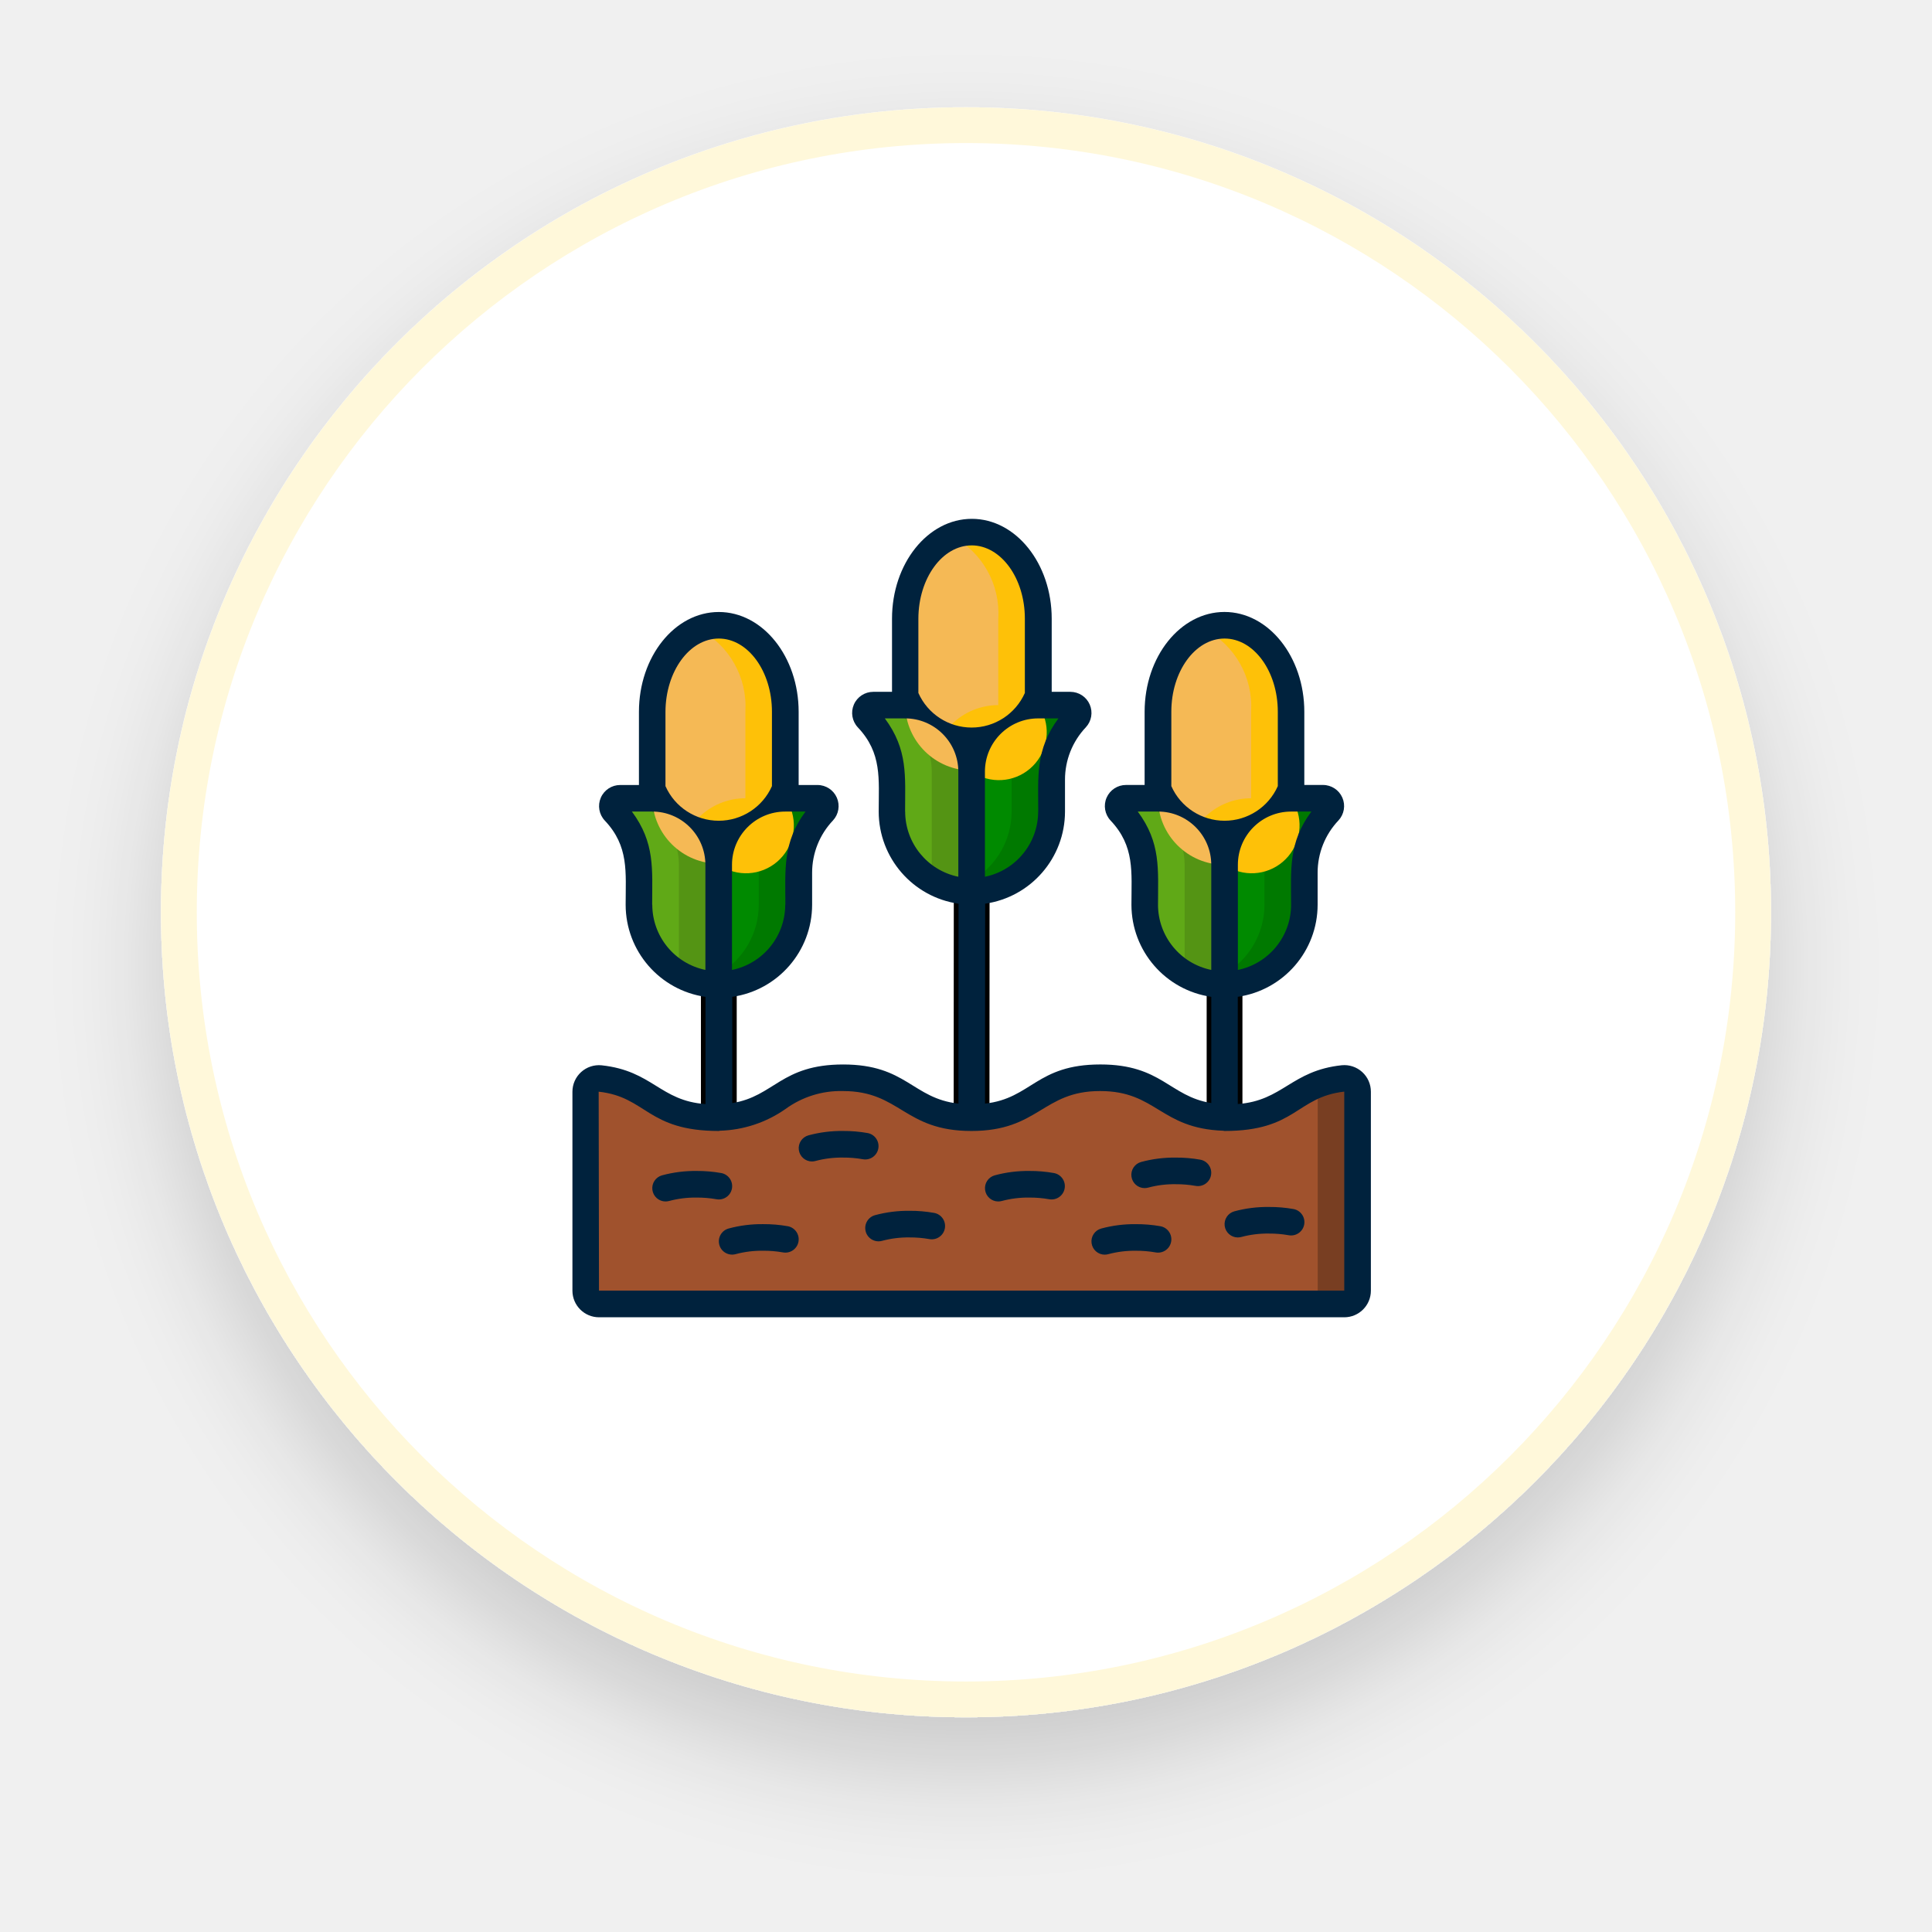
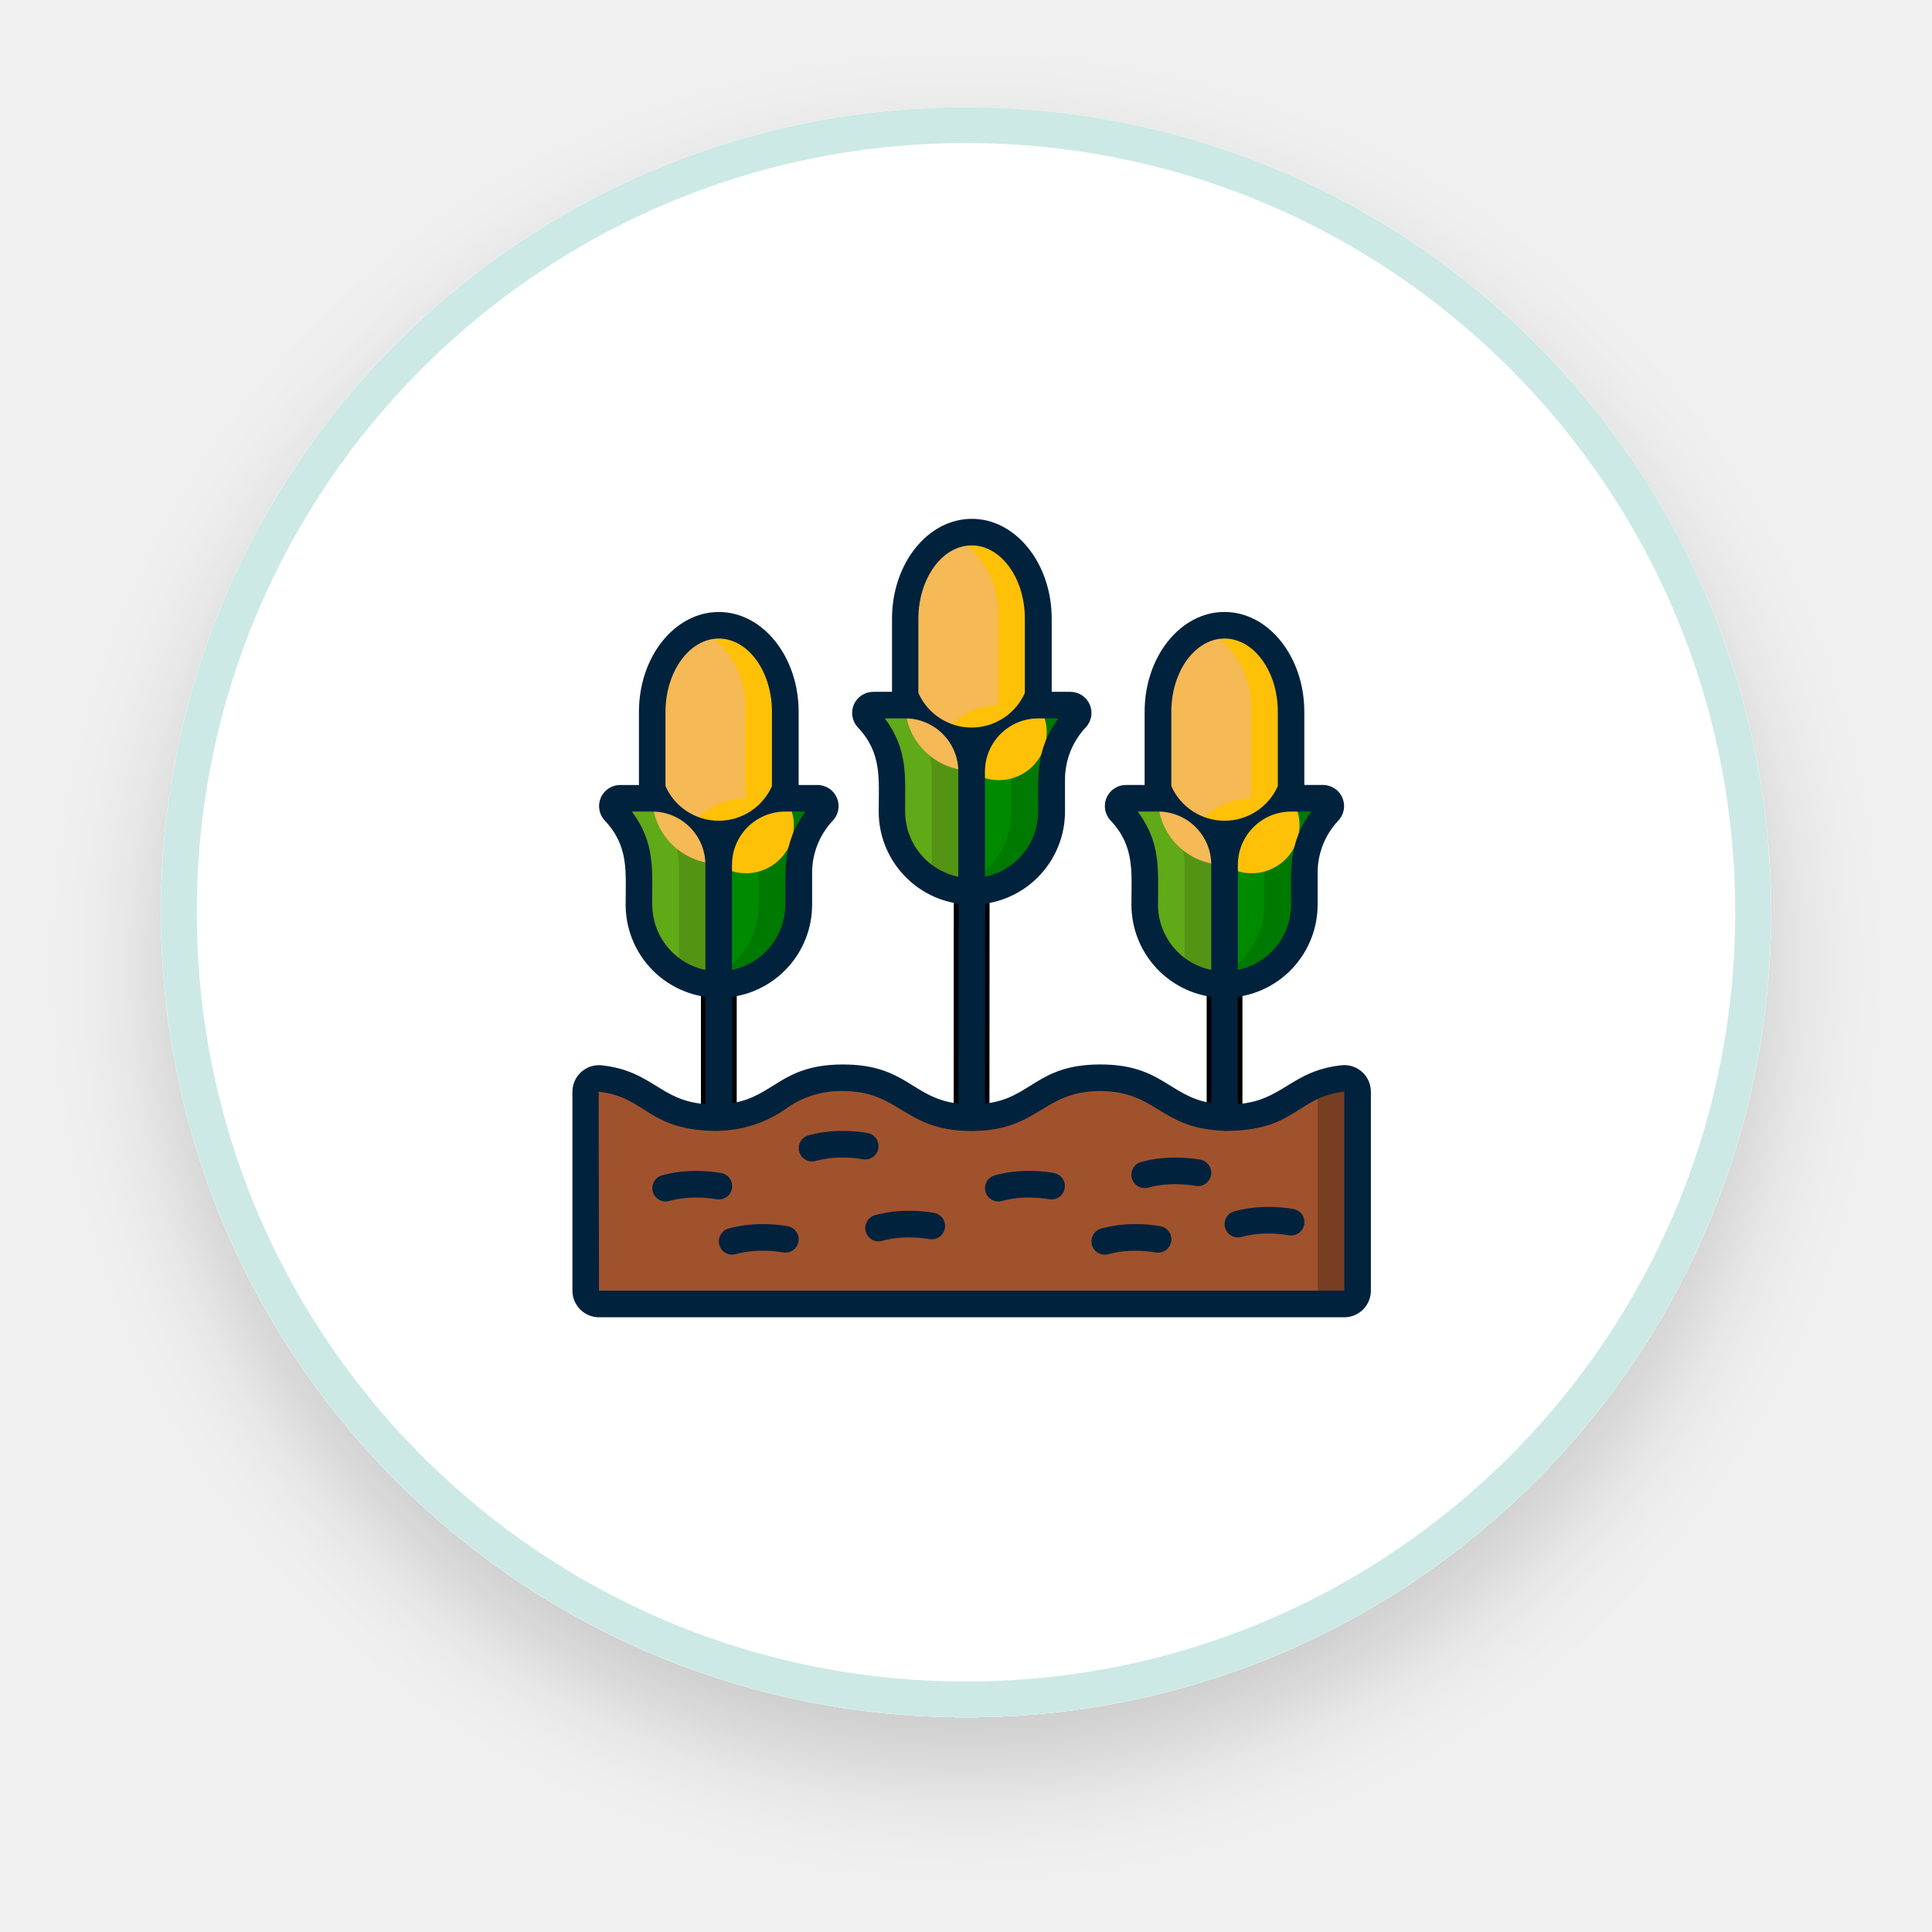
<svg xmlns="http://www.w3.org/2000/svg" width="108" height="108" viewBox="0 0 108 108">
  <defs>
    <filter id="Elipse_5700" x="0" y="0" width="108" height="108" filterUnits="userSpaceOnUse">
      <feOffset dy="3" input="SourceAlpha" />
      <feGaussianBlur stdDeviation="3" result="blur" />
      <feFlood flood-opacity="0.161" />
      <feComposite operator="in" in2="blur" />
      <feComposite in="SourceGraphic" />
    </filter>
  </defs>
  <g id="Grupo_1008768" data-name="Grupo 1008768" transform="translate(-591 -2069.893)">
    <g transform="matrix(1, 0, 0, 1, 591, 2069.89)" filter="url(#Elipse_5700)">
-       <g id="Elipse_5700-2" data-name="Elipse 5700" transform="translate(9 6)" fill="#fff" stroke="#fff8da" stroke-width="2">
+       <g id="Elipse_5700-2" data-name="Elipse 5700" transform="translate(9 6)" fill="#fff" stroke="#cce9e5" stroke-width="2">
        <circle cx="45" cy="45" r="45" stroke="none" />
        <circle cx="45" cy="45" r="44" fill="none" />
      </g>
    </g>
    <g id="Page-1" transform="translate(623 2098.893)">
      <g id="Grupo_16784" data-name="Grupo 16784" transform="translate(0 0)">
        <path id="Shape" d="M1375.793,702.948v11.119a.744.744,0,0,1-.744.744h-41.661a.744.744,0,0,1-.743-.744V702.948a.739.739,0,0,1,.805-.744c2.811.307,3.078,2.192,6.381,2.192,3.594,0,3.594-2.232,7.194-2.232s3.593,2.232,7.186,2.232,3.6-2.232,7.194-2.232S1365,704.4,1368.6,704.4c3.3,0,3.571-1.886,6.388-2.19a.739.739,0,0,1,.805.742Z" transform="translate(-1331.901 -670.918)" fill="sienna" />
        <path id="Trazado_26245" data-name="Trazado 26245" d="M1399.059,702.228a5.34,5.34,0,0,0-1.526.388.734.734,0,0,1,.1.355V714.09a.744.744,0,0,1-.744.744h2.232a.744.744,0,0,0,.744-.744V702.97a.739.739,0,0,0-.805-.742Z" transform="translate(-1355.972 -670.941)" fill="#783e22" />
        <path id="Trazado_26246" data-name="Trazado 26246" d="M1344.542,701.275v-7.439" transform="translate(-1336.359 -667.798)" fill="none" stroke="#000" stroke-linejoin="round" stroke-width="2" />
        <path id="Trazado_26247" data-name="Trazado 26247" d="M1350.374,677.909a5.017,5.017,0,0,0-1.369,3.444v1.778a4.471,4.471,0,0,1-4.464,4.464v-6.7a3.719,3.719,0,0,1,3.719-3.719h1.793a.434.434,0,0,1,.32.729Z" transform="translate(-1336.359 -661.557)" fill="#008a00" />
        <path id="Trazado_26248" data-name="Trazado 26248" d="M1350.055,677.18h-1.793c-.1,0-.19.021-.287.029a.432.432,0,0,1,.168.7,5.017,5.017,0,0,0-1.369,3.444v1.778a4.463,4.463,0,0,1-2.232,3.862v.6a4.471,4.471,0,0,0,4.464-4.464v-1.778a5.017,5.017,0,0,1,1.369-3.444.434.434,0,0,0-.32-.729Z" transform="translate(-1336.359 -661.557)" fill="#007900" />
        <path id="Trazado_26249" data-name="Trazado 26249" d="M1340.978,680.9v6.7a4.471,4.471,0,0,1-4.464-4.464v-1.778a5.014,5.014,0,0,0-1.369-3.444.434.434,0,0,1,.32-.729h1.793a3.72,3.72,0,0,1,3.72,3.719Z" transform="translate(-1332.794 -661.557)" fill="#60a917" />
        <path id="Trazado_26250" data-name="Trazado 26250" d="M1337.43,677.18h-1.793a.435.435,0,0,0-.149.029,3.71,3.71,0,0,1,3.43,3.691v6.094a4.427,4.427,0,0,0,2.232.6v-6.7A3.72,3.72,0,0,0,1337.43,677.18Z" transform="translate(-1332.966 -661.557)" fill="#549414" />
        <path id="Trazado_26251" data-name="Trazado 26251" d="M1372.979,669.581a5.015,5.015,0,0,0-1.369,3.444V674.8a4.471,4.471,0,0,1-4.464,4.464v-6.7a3.72,3.72,0,0,1,3.72-3.719h1.793a.434.434,0,0,1,.32.729Z" transform="translate(-1344.828 -658.437)" fill="#008a00" />
        <path id="Trazado_26252" data-name="Trazado 26252" d="M1372.659,668.852h-1.793c-.1,0-.191.021-.287.029a.433.433,0,0,1,.168.7,5.011,5.011,0,0,0-1.369,3.444V674.8a4.465,4.465,0,0,1-2.232,3.862v.6a4.471,4.471,0,0,0,4.464-4.464v-1.778a5.015,5.015,0,0,1,1.369-3.444.434.434,0,0,0-.32-.729Z" transform="translate(-1344.828 -658.437)" fill="#007900" />
        <path id="Trazado_26253" data-name="Trazado 26253" d="M1363.582,672.571v6.7a4.471,4.471,0,0,1-4.463-4.464v-1.778a5.017,5.017,0,0,0-1.369-3.444.434.434,0,0,1,.32-.729h1.793A3.719,3.719,0,0,1,1363.582,672.571Z" transform="translate(-1341.264 -658.437)" fill="#60a917" />
        <path id="Trazado_26254" data-name="Trazado 26254" d="M1360.035,668.852h-1.793a.428.428,0,0,0-.149.029,3.71,3.71,0,0,1,3.429,3.691v6.094a4.429,4.429,0,0,0,2.232.6v-6.7A3.719,3.719,0,0,0,1360.035,668.852Z" transform="translate(-1341.436 -658.437)" fill="#549414" />
        <path id="Trazado_26255" data-name="Trazado 26255" d="M1395.583,677.909a5.017,5.017,0,0,0-1.369,3.444v1.778a4.471,4.471,0,0,1-4.464,4.464v-6.7a3.719,3.719,0,0,1,3.72-3.719h1.793a.433.433,0,0,1,.32.729Z" transform="translate(-1353.297 -661.557)" fill="#008a00" />
        <path id="Trazado_26256" data-name="Trazado 26256" d="M1395.264,677.18h-1.793c-.1,0-.191.021-.288.029a.432.432,0,0,1,.168.7,5.017,5.017,0,0,0-1.369,3.444v1.778a4.463,4.463,0,0,1-2.232,3.862v.6a4.471,4.471,0,0,0,4.464-4.464v-1.778a5.017,5.017,0,0,1,1.369-3.444.433.433,0,0,0-.32-.729Z" transform="translate(-1353.297 -661.557)" fill="#007900" />
        <path id="Trazado_26257" data-name="Trazado 26257" d="M1386.186,680.9v6.7a4.47,4.47,0,0,1-4.463-4.464v-1.778a5.017,5.017,0,0,0-1.369-3.444.434.434,0,0,1,.32-.729h1.793a3.719,3.719,0,0,1,3.72,3.719Z" transform="translate(-1349.733 -661.557)" fill="#60a917" />
        <path id="Trazado_26258" data-name="Trazado 26258" d="M1382.639,677.18h-1.793a.435.435,0,0,0-.149.029,3.71,3.71,0,0,1,3.43,3.691v6.094a4.428,4.428,0,0,0,2.232.6v-6.7A3.72,3.72,0,0,0,1382.639,677.18Z" transform="translate(-1349.905 -661.557)" fill="#549414" />
        <path id="Trazado_26259" data-name="Trazado 26259" d="M1346.032,666.549v4.836a3.72,3.72,0,0,1-7.439,0v-4.836c0-2.671,1.667-4.836,3.72-4.836S1346.032,663.878,1346.032,666.549Z" transform="translate(-1334.13 -655.762)" fill="#f5b955" />
        <path id="Trazado_26260" data-name="Trazado 26260" d="M1343.873,661.713a2.946,2.946,0,0,0-1.116.223,4.868,4.868,0,0,1,2.6,4.613v4.836a3.7,3.7,0,0,0-2.6,1.068,2.674,2.674,0,1,0,4.836-1.068v-4.836C1347.593,663.878,1345.926,661.713,1343.873,661.713Z" transform="translate(-1335.69 -655.762)" fill="#fec108" />
        <path id="Trazado_26261" data-name="Trazado 26261" d="M1367.134,698.155l.007-12.647" transform="translate(-1344.823 -664.677)" fill="none" stroke="#000" stroke-linejoin="round" stroke-width="2" />
        <path id="Trazado_26262" data-name="Trazado 26262" d="M1389.751,701.275v-7.439" transform="translate(-1353.298 -667.798)" fill="none" stroke="#000" stroke-linejoin="round" stroke-width="2" />
        <path id="Trazado_26263" data-name="Trazado 26263" d="M1391.242,666.549v4.836a3.72,3.72,0,0,1-7.44,0v-4.836c0-2.671,1.667-4.836,3.72-4.836S1391.242,663.878,1391.242,666.549Z" transform="translate(-1351.069 -655.762)" fill="#f5b955" />
        <path id="Trazado_26264" data-name="Trazado 26264" d="M1389.082,661.713a2.948,2.948,0,0,0-1.116.223,4.868,4.868,0,0,1,2.6,4.613v4.836a3.705,3.705,0,0,0-2.6,1.068,2.674,2.674,0,1,0,4.836-1.068v-4.836C1392.8,663.878,1391.136,661.713,1389.082,661.713Z" transform="translate(-1352.629 -655.762)" fill="#fec108" />
        <path id="Trazado_26265" data-name="Trazado 26265" d="M1368.637,658.221v4.836a3.72,3.72,0,0,1-7.439,0v-4.836c0-2.671,1.667-4.836,3.719-4.836S1368.637,655.55,1368.637,658.221Z" transform="translate(-1342.599 -652.641)" fill="#f5b955" />
        <path id="Trazado_26266" data-name="Trazado 26266" d="M1366.478,653.385a2.943,2.943,0,0,0-1.115.223,4.866,4.866,0,0,1,2.6,4.613v4.836a3.7,3.7,0,0,0-2.6,1.068,2.674,2.674,0,1,0,4.835-1.068v-4.836C1370.2,655.55,1368.531,653.385,1366.478,653.385Z" transform="translate(-1344.159 -652.641)" fill="#fec108" />
        <path id="Trazado_26267" data-name="Trazado 26267" d="M1332.943,696.833H1374.6a1.488,1.488,0,0,0,1.488-1.488V684.225a1.483,1.483,0,0,0-1.63-1.481c-2.822.3-3.293,1.989-5.81,2.167v-5.992a5.207,5.207,0,0,0,4.463-5.148v-1.785a4.242,4.242,0,0,1,1.165-2.927,1.18,1.18,0,0,0-.862-1.983h-1.047v-4.091c0-3.077-2-5.58-4.464-5.58s-4.463,2.5-4.463,5.58v4.091H1362.4a1.18,1.18,0,0,0-.864,1.987c1.362,1.44,1.167,2.876,1.167,4.709a5.208,5.208,0,0,0,4.464,5.148v5.937c-2.339-.372-2.766-2.157-6.2-2.157-3.58,0-3.847,1.9-6.449,2.188l.007-11.175a5.206,5.206,0,0,0,4.464-5.148v-1.785a4.246,4.246,0,0,1,1.165-2.927,1.18,1.18,0,0,0-.861-1.983h-1.047v-4.091c0-3.077-2-5.58-4.464-5.58s-4.463,2.5-4.463,5.58v4.091h-1.047a1.18,1.18,0,0,0-.863,1.987c1.361,1.44,1.166,2.876,1.166,4.709a5.208,5.208,0,0,0,4.464,5.148l-.006,11.175c-2.576-.29-2.906-2.188-6.444-2.188-3.474,0-3.853,1.785-6.2,2.157v-5.937a5.208,5.208,0,0,0,4.464-5.148v-1.785a4.241,4.241,0,0,1,1.165-2.927,1.18,1.18,0,0,0-.862-1.983H1344.1v-4.091c0-3.077-2-5.58-4.464-5.58s-4.464,2.5-4.464,5.58v4.091h-1.047a1.18,1.18,0,0,0-.863,1.987c1.361,1.44,1.167,2.876,1.167,4.709a5.207,5.207,0,0,0,4.464,5.148v5.992c-2.54-.176-2.96-1.86-5.809-2.167a1.484,1.484,0,0,0-1.63,1.481v11.119A1.488,1.488,0,0,0,1332.943,696.833Zm38.686-23.063a3.726,3.726,0,0,1-2.976,3.646v-5.877a2.976,2.976,0,0,1,2.976-2.976h1.133C1371.462,670.31,1371.628,671.82,1371.628,673.77Zm-3.72-14.879c1.641,0,2.976,1.835,2.976,4.092v4.158a3.256,3.256,0,0,1-5.952,0v-4.158C1364.932,660.727,1366.267,658.891,1367.908,658.891Zm-3.72,14.879c0-1.972.171-3.452-1.133-5.208h1.133a2.976,2.976,0,0,1,2.976,2.976v5.877A3.727,3.727,0,0,1,1364.188,673.77Zm-6.7-5.208a3.726,3.726,0,0,1-2.976,3.646v-5.877a2.976,2.976,0,0,1,2.976-2.976h1.133C1357.327,665.1,1357.493,666.612,1357.493,668.562Zm-3.72-14.879c1.641,0,2.976,1.835,2.976,4.092v4.158a3.257,3.257,0,0,1-5.952,0v-4.158C1350.8,655.519,1352.132,653.684,1353.773,653.684Zm-3.719,14.879c0-1.972.171-3.452-1.133-5.208h1.133a2.976,2.976,0,0,1,2.976,2.976v5.877A3.726,3.726,0,0,1,1350.054,668.562Zm-6.7,5.208a3.726,3.726,0,0,1-2.976,3.646v-5.877a2.976,2.976,0,0,1,2.976-2.976h1.133C1343.192,670.31,1343.358,671.82,1343.358,673.77Zm-3.719-14.879c1.641,0,2.976,1.835,2.976,4.092v4.158a3.256,3.256,0,0,1-5.952,0v-4.158C1336.663,660.727,1338,658.891,1339.638,658.891Zm-3.72,14.879c0-1.972.171-3.452-1.133-5.208h1.133a2.976,2.976,0,0,1,2.976,2.976v5.877A3.726,3.726,0,0,1,1335.918,673.77Zm3.72,12.648c.022,0,.043-.008.064-.014a6.717,6.717,0,0,0,3.668-1.213,5.232,5.232,0,0,1,3.208-1.005c3.223,0,3.409,2.232,7.186,2.232s3.966-2.232,7.194-2.232c3.157,0,3.348,2.092,6.886,2.219a.517.517,0,0,0,.063.013c4.023,0,4-1.892,6.7-2.2v11.126h-41.661l-.018-11.122C1335.615,684.515,1335.621,686.418,1339.638,686.418Z" transform="translate(-1331.455 -652.196)" fill="#00223d" />
        <path id="Trazado_26268" data-name="Trazado 26268" d="M1352.424,708.627a.728.728,0,0,0,.2-.028,5.631,5.631,0,0,1,1.533-.189,6.037,6.037,0,0,1,1.108.093.744.744,0,1,0,.268-1.464,7.584,7.584,0,0,0-1.376-.116,7.066,7.066,0,0,0-1.934.245.744.744,0,0,0,.2,1.46Z" transform="translate(-1339.033 -672.701)" fill="#00223d" />
        <path id="Trazado_26269" data-name="Trazado 26269" d="M1369.08,712.2a.756.756,0,0,0,.2-.027,5.61,5.61,0,0,1,1.533-.19,6.109,6.109,0,0,1,1.109.093.744.744,0,1,0,.268-1.464,7.519,7.519,0,0,0-1.376-.117,7.085,7.085,0,0,0-1.934.245.744.744,0,0,0,.2,1.461Z" transform="translate(-1345.274 -674.038)" fill="#00223d" />
        <path id="Trazado_26270" data-name="Trazado 26270" d="M1382.167,711.007a.758.758,0,0,0,.2-.028,5.584,5.584,0,0,1,1.533-.189,6.092,6.092,0,0,1,1.108.093.744.744,0,0,0,.268-1.464,7.527,7.527,0,0,0-1.376-.117,7.1,7.1,0,0,0-1.935.245.744.744,0,0,0,.2,1.461Z" transform="translate(-1350.177 -673.592)" fill="#00223d" />
        <path id="Trazado_26271" data-name="Trazado 26271" d="M1339.337,712.2a.758.758,0,0,0,.2-.027,5.61,5.61,0,0,1,1.533-.19,6.109,6.109,0,0,1,1.109.093.744.744,0,0,0,.268-1.464,7.52,7.52,0,0,0-1.376-.117,7.085,7.085,0,0,0-1.934.245.744.744,0,0,0,.2,1.461Z" transform="translate(-1334.129 -674.038)" fill="#00223d" />
        <path id="Trazado_26272" data-name="Trazado 26272" d="M1378.6,716.956a.759.759,0,0,0,.2-.028,5.631,5.631,0,0,1,1.533-.189,6.1,6.1,0,0,1,1.108.093.744.744,0,0,0,.268-1.464,7.589,7.589,0,0,0-1.376-.116,7.066,7.066,0,0,0-1.935.245.744.744,0,0,0,.2,1.461Z" transform="translate(-1348.84 -675.821)" fill="#00223d" />
        <path id="Trazado_26273" data-name="Trazado 26273" d="M1390.495,715.418a.728.728,0,0,0,.2-.027,5.631,5.631,0,0,1,1.533-.189,6.092,6.092,0,0,1,1.108.093.744.744,0,0,0,.268-1.464,7.573,7.573,0,0,0-1.376-.116,7.068,7.068,0,0,0-1.935.245.744.744,0,0,0,.2,1.46Z" transform="translate(-1353.297 -675.245)" fill="#00223d" />
        <path id="Trazado_26274" data-name="Trazado 26274" d="M1357.656,715.223a.744.744,0,0,0,.917.516,5.607,5.607,0,0,1,1.532-.19,6.161,6.161,0,0,1,1.109.093.744.744,0,1,0,.268-1.464,7.526,7.526,0,0,0-1.376-.117,7.084,7.084,0,0,0-1.934.245.744.744,0,0,0-.515.917Z" transform="translate(-1341.262 -675.376)" fill="#00223d" />
        <path id="Trazado_26275" data-name="Trazado 26275" d="M1344.569,716.412a.743.743,0,0,0,.917.515,5.628,5.628,0,0,1,1.532-.189,6.1,6.1,0,0,1,1.109.093.744.744,0,0,0,.268-1.464,7.578,7.578,0,0,0-1.376-.116,7.064,7.064,0,0,0-1.934.245.744.744,0,0,0-.515.917Z" transform="translate(-1336.358 -675.821)" fill="#00223d" />
      </g>
    </g>
  </g>
</svg>
